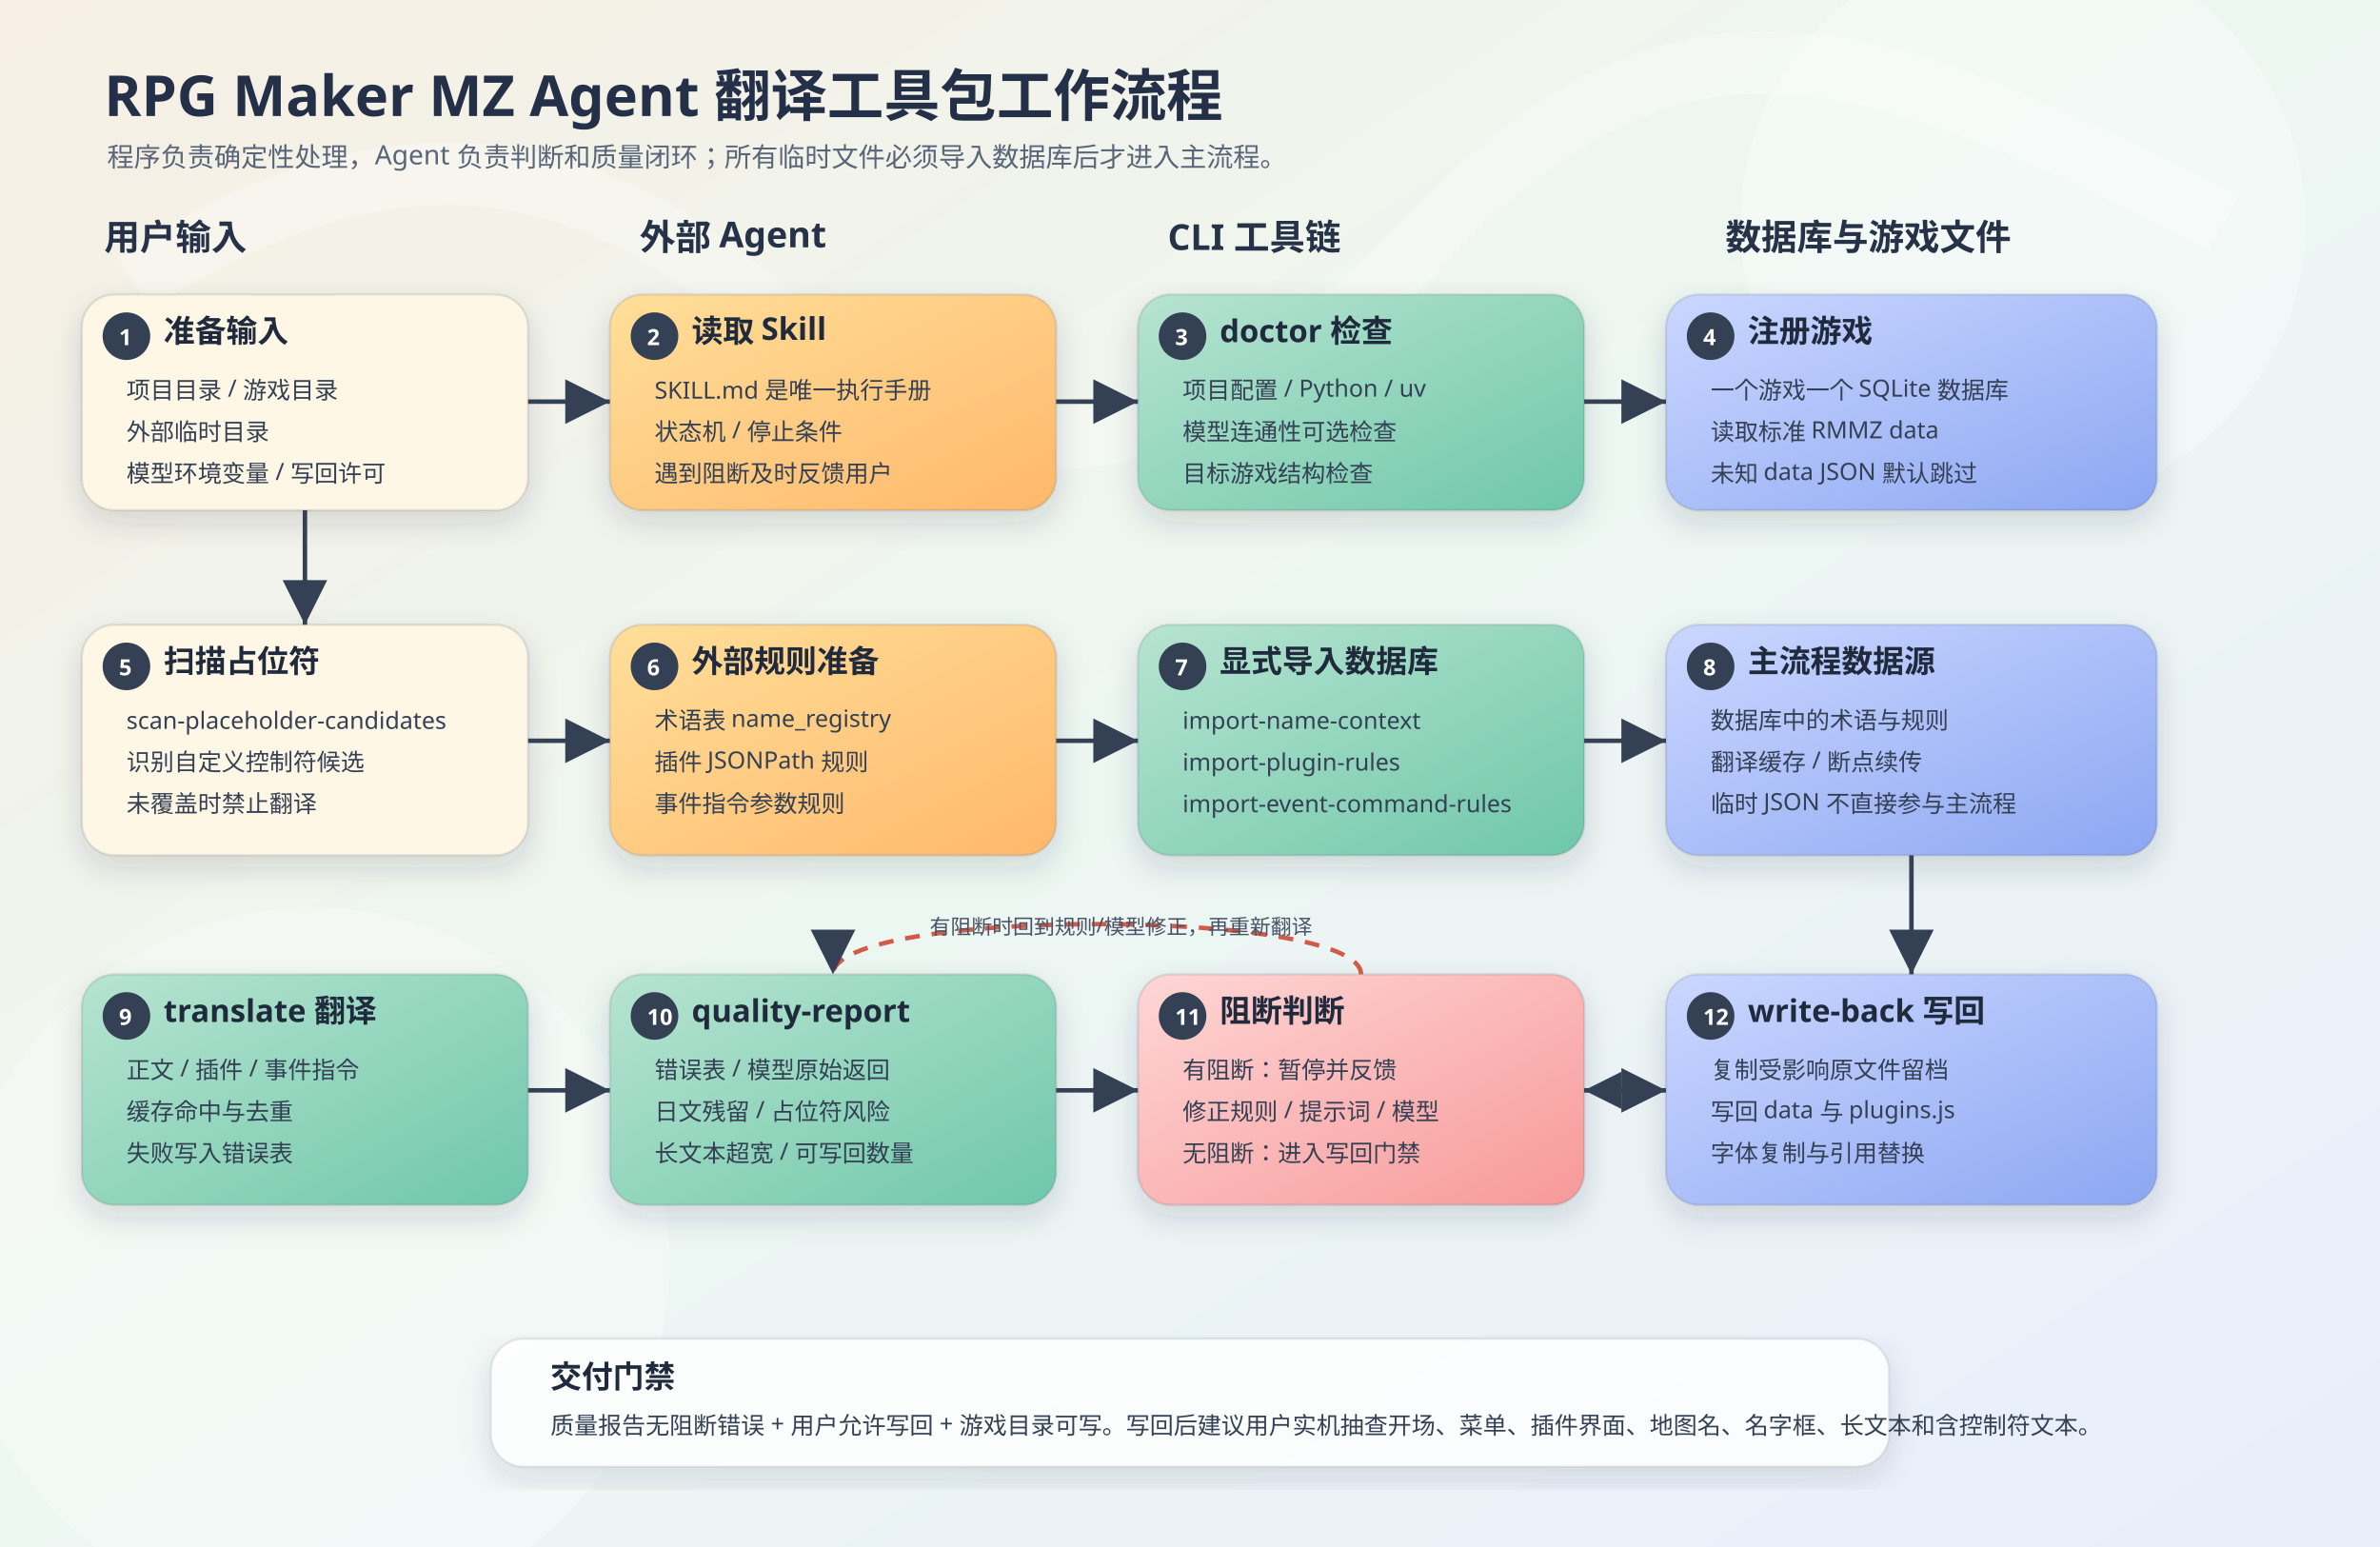
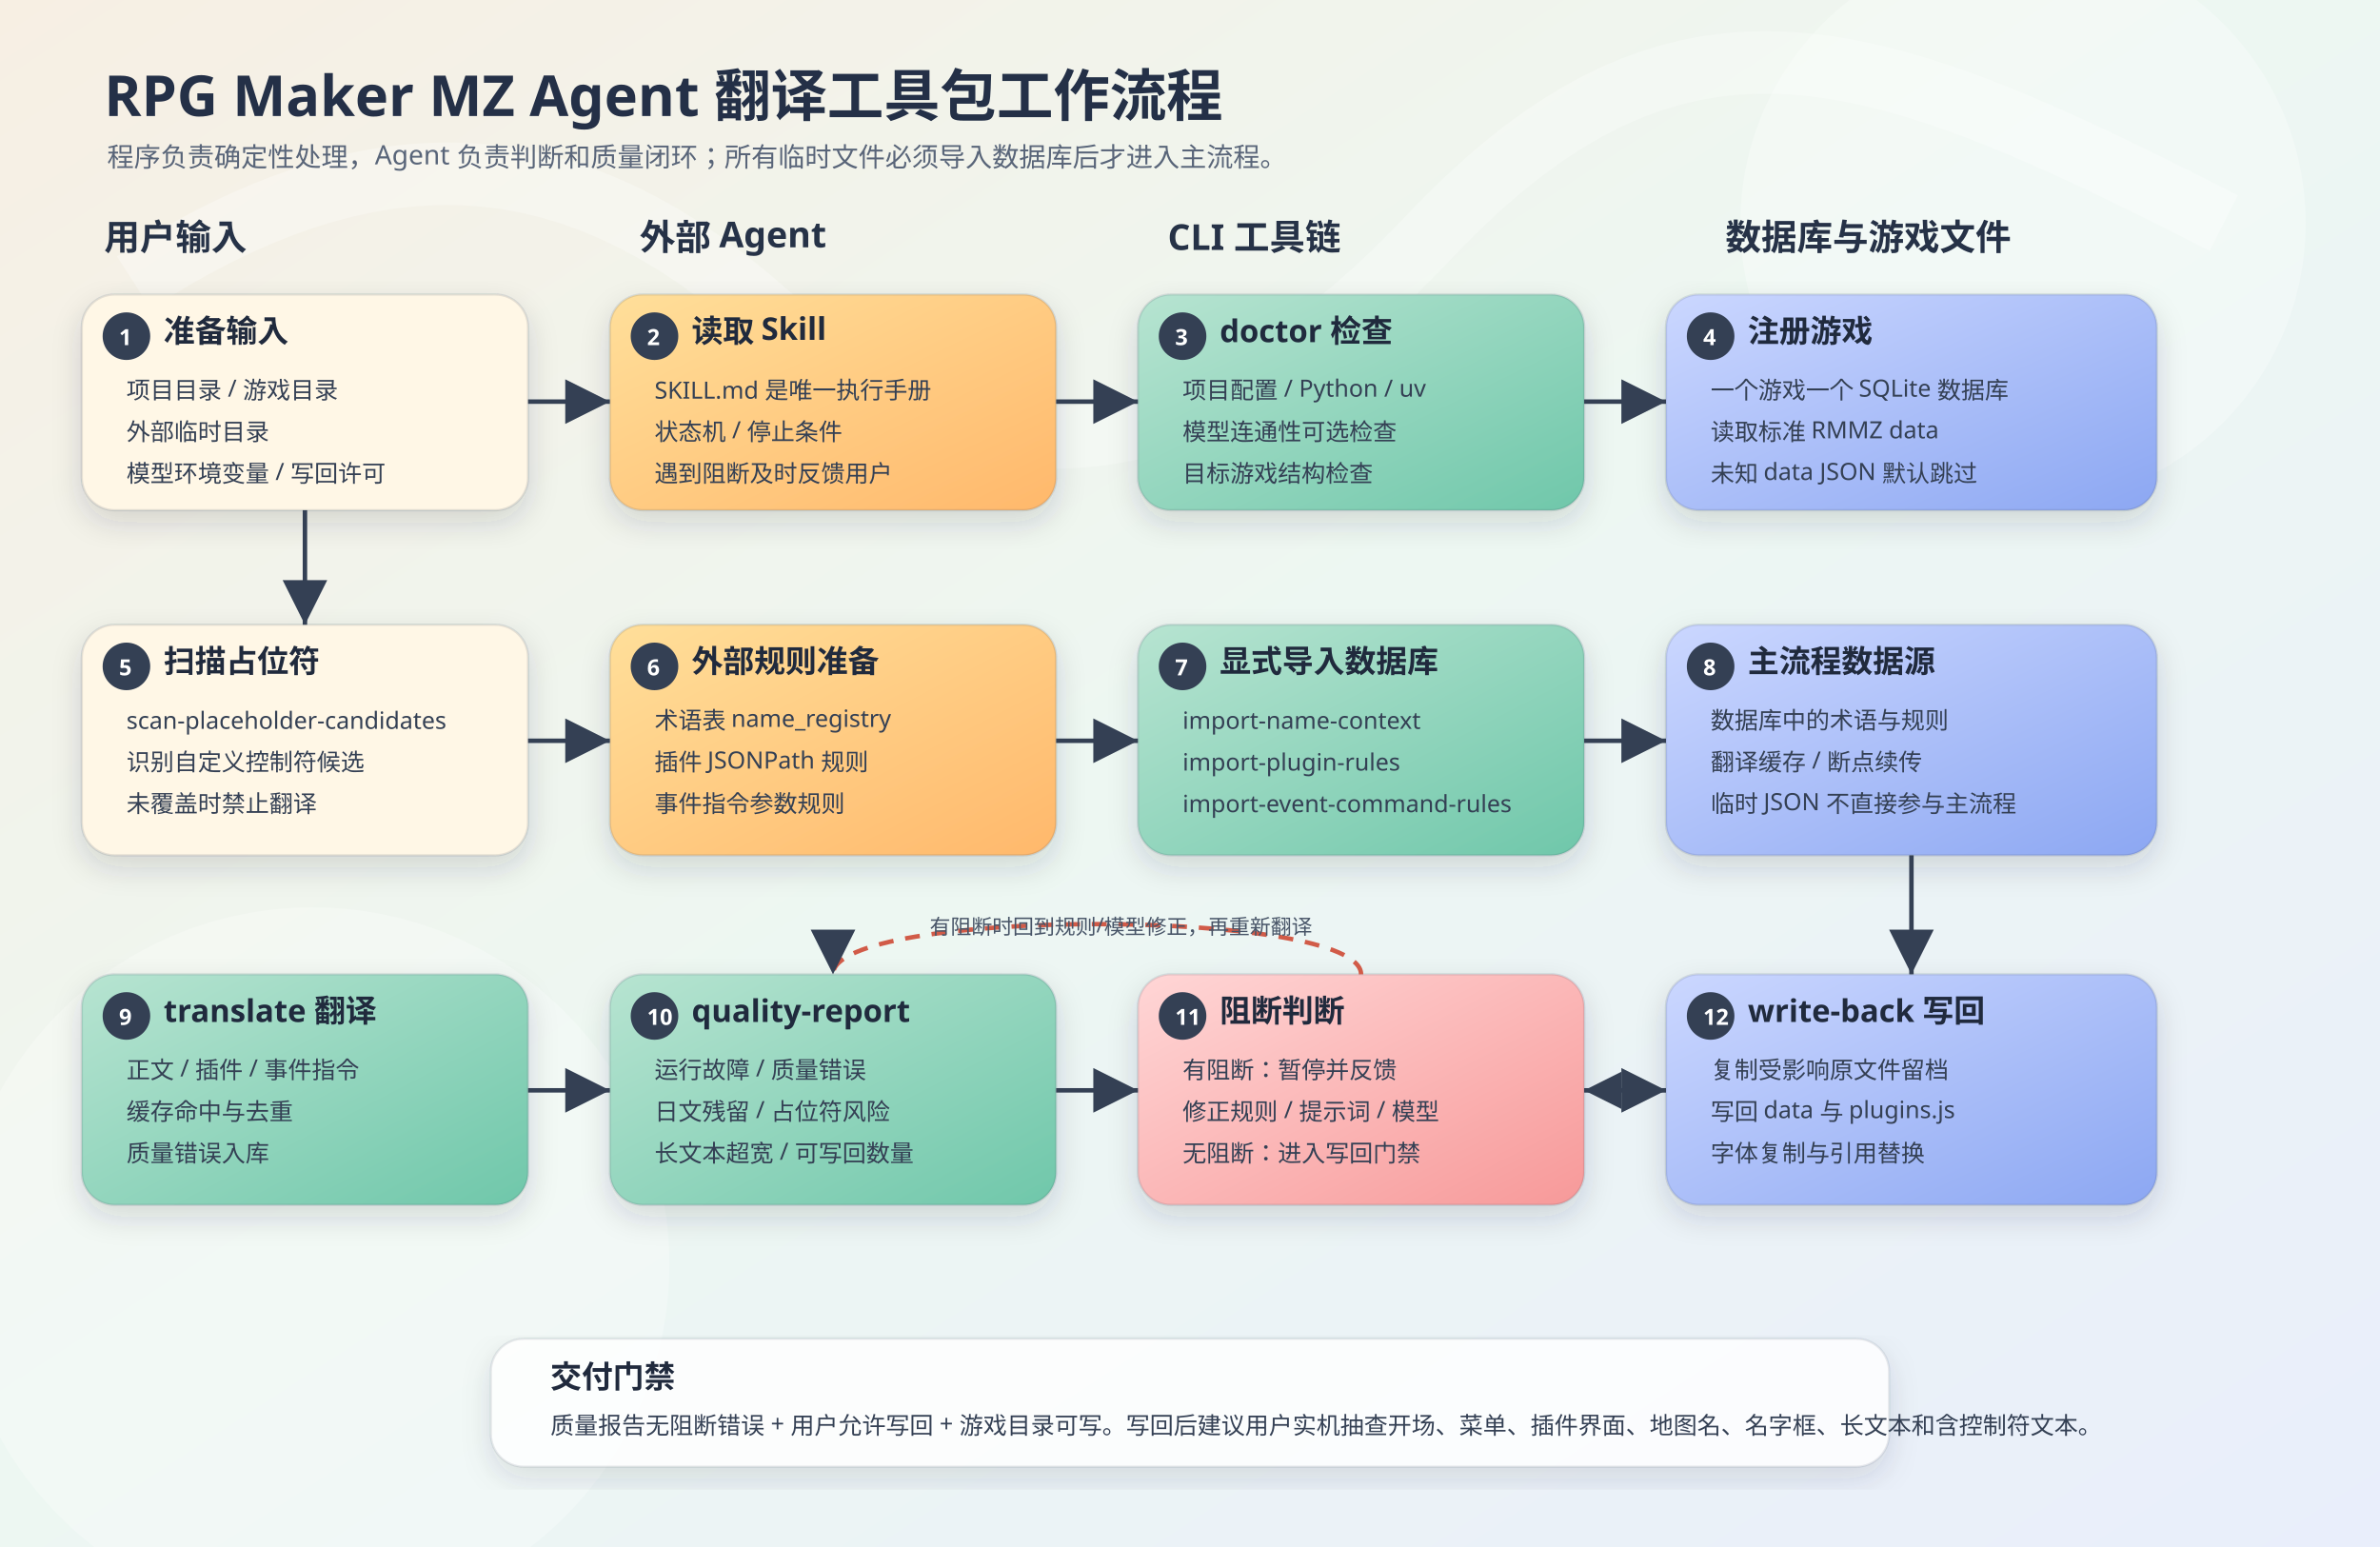
<svg xmlns="http://www.w3.org/2000/svg" width="1600" height="1040" viewBox="0 0 1600 1040" role="img" aria-labelledby="title desc">
  <defs>
    <linearGradient id="bg" x1="0" y1="0" x2="1" y2="1">
      <stop offset="0%" stop-color="#f7efe3" />
      <stop offset="48%" stop-color="#edf7f2" />
      <stop offset="100%" stop-color="#e9eefb" />
    </linearGradient>
    <linearGradient id="agent" x1="0" y1="0" x2="1" y2="1">
      <stop offset="0%" stop-color="#ffdf9a" />
      <stop offset="100%" stop-color="#ffb86b" />
    </linearGradient>
    <linearGradient id="cli" x1="0" y1="0" x2="1" y2="1">
      <stop offset="0%" stop-color="#b7e4d1" />
      <stop offset="100%" stop-color="#6fc7aa" />
    </linearGradient>
    <linearGradient id="data" x1="0" y1="0" x2="1" y2="1">
      <stop offset="0%" stop-color="#cbd7ff" />
      <stop offset="100%" stop-color="#8ca7f2" />
    </linearGradient>
    <linearGradient id="risk" x1="0" y1="0" x2="1" y2="1">
      <stop offset="0%" stop-color="#ffd6d6" />
      <stop offset="100%" stop-color="#f79999" />
    </linearGradient>
    <filter id="shadow" x="-8%" y="-12%" width="116%" height="130%">
      <feDropShadow dx="0" dy="8" stdDeviation="10" flood-color="#283044" flood-opacity="0.16" />
    </filter>
    <marker id="arrow" markerWidth="14" markerHeight="14" refX="10" refY="5" orient="auto" markerUnits="strokeWidth">
      <path d="M0,0 L10,5 L0,10 Z" fill="#344054" />
    </marker>
    <style>
      .title { font: 800 38px 'Noto Sans SC', 'Microsoft YaHei', sans-serif; fill: #243047; }
      .subtitle { font: 500 18px 'Noto Sans SC', 'Microsoft YaHei', sans-serif; fill: #596579; }
      .lane-title { font: 800 24px 'Noto Sans SC', 'Microsoft YaHei', sans-serif; fill: #263247; }
      .box-title { font: 800 21px 'Noto Sans SC', 'Microsoft YaHei', sans-serif; fill: #202a3d; }
      .box-text { font: 500 16px 'Noto Sans SC', 'Microsoft YaHei', sans-serif; fill: #344054; }
      .small { font: 500 14px 'Noto Sans SC', 'Microsoft YaHei', sans-serif; fill: #475467; }
      .step { font: 800 15px 'Noto Sans SC', 'Microsoft YaHei', sans-serif; fill: #ffffff; }
      .box { rx: 22; filter: url(#shadow); stroke: rgba(36,48,71,0.12); stroke-width: 1.5; }
      .line { stroke: #344054; stroke-width: 3; fill: none; marker-end: url(#arrow); }
      .soft-line { stroke: #667085; stroke-width: 2.5; fill: none; marker-end: url(#arrow); stroke-dasharray: 8 8; }
      .loop { stroke: #d15b48; stroke-width: 3; fill: none; marker-end: url(#arrow); stroke-dasharray: 10 8; }
      .badge { fill: #344054; }
    </style>
  </defs>
  <rect width="1600" height="1040" fill="url(#bg)" />
  <circle cx="1360" cy="150" r="190" fill="#ffffff" opacity="0.28" />
  <circle cx="210" cy="850" r="240" fill="#ffffff" opacity="0.25" />
  <path d="M90 190 C260 80, 390 100, 515 210 S790 340, 960 160 S1260 30, 1495 150" stroke="#ffffff" stroke-width="42" opacity="0.28" fill="none" />
  <text x="70" y="78" class="title">RPG Maker MZ Agent 翻译工具包工作流程</text>
  <text x="72" y="112" class="subtitle">程序负责确定性处理，Agent 负责判断和质量闭环；所有临时文件必须导入数据库后才进入主流程。</text>
  <text x="70" y="168" class="lane-title">用户输入</text>
  <text x="430" y="168" class="lane-title">外部 Agent</text>
  <text x="785" y="168" class="lane-title">CLI 工具链</text>
  <text x="1160" y="168" class="lane-title">数据库与游戏文件</text>
  <rect x="55" y="198" width="300" height="145" fill="#fff7e6" class="box" />
  <circle cx="85" cy="226" r="16" class="badge" />
  <text x="80" y="232" class="step">1</text>
  <text x="110" y="230" class="box-title">准备输入</text>
  <text x="85" y="268" class="box-text">项目目录 / 游戏目录</text>
  <text x="85" y="296" class="box-text">外部临时目录</text>
  <text x="85" y="324" class="box-text">模型环境变量 / 写回许可</text>
  <rect x="410" y="198" width="300" height="145" fill="url(#agent)" class="box" />
  <circle cx="440" cy="226" r="16" class="badge" />
  <text x="435" y="232" class="step">2</text>
  <text x="465" y="230" class="box-title">读取 Skill</text>
  <text x="440" y="268" class="box-text">SKILL.md 是唯一执行手册</text>
  <text x="440" y="296" class="box-text">状态机 / 停止条件</text>
  <text x="440" y="324" class="box-text">遇到阻断及时反馈用户</text>
  <rect x="765" y="198" width="300" height="145" fill="url(#cli)" class="box" />
  <circle cx="795" cy="226" r="16" class="badge" />
  <text x="790" y="232" class="step">3</text>
  <text x="820" y="230" class="box-title">doctor 检查</text>
  <text x="795" y="268" class="box-text">项目配置 / Python / uv</text>
  <text x="795" y="296" class="box-text">模型连通性可选检查</text>
  <text x="795" y="324" class="box-text">目标游戏结构检查</text>
  <rect x="1120" y="198" width="330" height="145" fill="url(#data)" class="box" />
  <circle cx="1150" cy="226" r="16" class="badge" />
  <text x="1145" y="232" class="step">4</text>
  <text x="1175" y="230" class="box-title">注册游戏</text>
  <text x="1150" y="268" class="box-text">一个游戏一个 SQLite 数据库</text>
  <text x="1150" y="296" class="box-text">读取标准 RMMZ data</text>
  <text x="1150" y="324" class="box-text">未知 data JSON 默认跳过</text>
  <path d="M355 270 L410 270" class="line" />
  <path d="M710 270 L765 270" class="line" />
  <path d="M1065 270 L1120 270" class="line" />
  <rect x="55" y="420" width="300" height="155" fill="#fff7e6" class="box" />
  <circle cx="85" cy="448" r="16" class="badge" />
  <text x="80" y="454" class="step">5</text>
  <text x="110" y="452" class="box-title">扫描占位符</text>
  <text x="85" y="490" class="box-text">scan-placeholder-candidates</text>
  <text x="85" y="518" class="box-text">识别自定义控制符候选</text>
  <text x="85" y="546" class="box-text">未覆盖时禁止翻译</text>
  <rect x="410" y="420" width="300" height="155" fill="url(#agent)" class="box" />
  <circle cx="440" cy="448" r="16" class="badge" />
  <text x="435" y="454" class="step">6</text>
  <text x="465" y="452" class="box-title">外部规则准备</text>
  <text x="440" y="490" class="box-text">术语表 name_registry</text>
  <text x="440" y="518" class="box-text">插件 JSONPath 规则</text>
  <text x="440" y="546" class="box-text">事件指令参数规则</text>
  <rect x="765" y="420" width="300" height="155" fill="url(#cli)" class="box" />
  <circle cx="795" cy="448" r="16" class="badge" />
  <text x="790" y="454" class="step">7</text>
  <text x="820" y="452" class="box-title">显式导入数据库</text>
  <text x="795" y="490" class="box-text">import-name-context</text>
  <text x="795" y="518" class="box-text">import-plugin-rules</text>
  <text x="795" y="546" class="box-text">import-event-command-rules</text>
  <rect x="1120" y="420" width="330" height="155" fill="url(#data)" class="box" />
  <circle cx="1150" cy="448" r="16" class="badge" />
  <text x="1145" y="454" class="step">8</text>
  <text x="1175" y="452" class="box-title">主流程数据源</text>
  <text x="1150" y="490" class="box-text">数据库中的术语与规则</text>
  <text x="1150" y="518" class="box-text">翻译缓存 / 断点续传</text>
  <text x="1150" y="546" class="box-text">临时 JSON 不直接参与主流程</text>
  <path d="M205 343 L205 420" class="line" />
  <path d="M355 498 L410 498" class="line" />
  <path d="M710 498 L765 498" class="line" />
  <path d="M1065 498 L1120 498" class="line" />
  <rect x="55" y="655" width="300" height="155" fill="url(#cli)" class="box" />
  <circle cx="85" cy="683" r="16" class="badge" />
  <text x="80" y="689" class="step">9</text>
  <text x="110" y="687" class="box-title">translate 翻译</text>
  <text x="85" y="725" class="box-text">正文 / 插件 / 事件指令</text>
  <text x="85" y="753" class="box-text">缓存命中与去重</text>
-   <text x="85" y="781" class="box-text">失败写入错误表</text>
+   <text x="85" y="781" class="box-text">质量错误入库</text>
  <rect x="410" y="655" width="300" height="155" fill="url(#cli)" class="box" />
  <circle cx="440" cy="683" r="16" class="badge" />
  <text x="435" y="689" class="step">10</text>
  <text x="465" y="687" class="box-title">quality-report</text>
-   <text x="440" y="725" class="box-text">错误表 / 模型原始返回</text>
+   <text x="440" y="725" class="box-text">运行故障 / 质量错误</text>
  <text x="440" y="753" class="box-text">日文残留 / 占位符风险</text>
  <text x="440" y="781" class="box-text">长文本超宽 / 可写回数量</text>
  <rect x="765" y="655" width="300" height="155" fill="url(#risk)" class="box" />
  <circle cx="795" cy="683" r="16" class="badge" />
  <text x="790" y="689" class="step">11</text>
  <text x="820" y="687" class="box-title">阻断判断</text>
  <text x="795" y="725" class="box-text">有阻断：暂停并反馈</text>
  <text x="795" y="753" class="box-text">修正规则 / 提示词 / 模型</text>
  <text x="795" y="781" class="box-text">无阻断：进入写回门禁</text>
  <rect x="1120" y="655" width="330" height="155" fill="url(#data)" class="box" />
  <circle cx="1150" cy="683" r="16" class="badge" />
  <text x="1145" y="689" class="step">12</text>
  <text x="1175" y="687" class="box-title">write-back 写回</text>
  <text x="1150" y="725" class="box-text">复制受影响原文件留档</text>
  <text x="1150" y="753" class="box-text">写回 data 与 plugins.js</text>
  <text x="1150" y="781" class="box-text">字体复制与引用替换</text>
  <path d="M1285 575 L1285 655" class="line" />
  <path d="M1120 733 L1065 733" class="soft-line" />
  <path d="M355 733 L410 733" class="line" />
  <path d="M710 733 L765 733" class="line" />
  <path d="M1065 733 L1120 733" class="line" />
  <path d="M915 655 C915 610, 560 610, 560 655" class="loop" />
  <text x="625" y="628" class="small">有阻断时回到规则/模型修正，再重新翻译</text>
  <rect x="330" y="900" width="940" height="86" fill="#ffffff" opacity="0.82" class="box" />
  <text x="370" y="933" class="box-title">交付门禁</text>
  <text x="370" y="964" class="box-text">质量报告无阻断错误 + 用户允许写回 + 游戏目录可写。写回后建议用户实机抽查开场、菜单、插件界面、地图名、名字框、长文本和含控制符文本。</text>
</svg>
